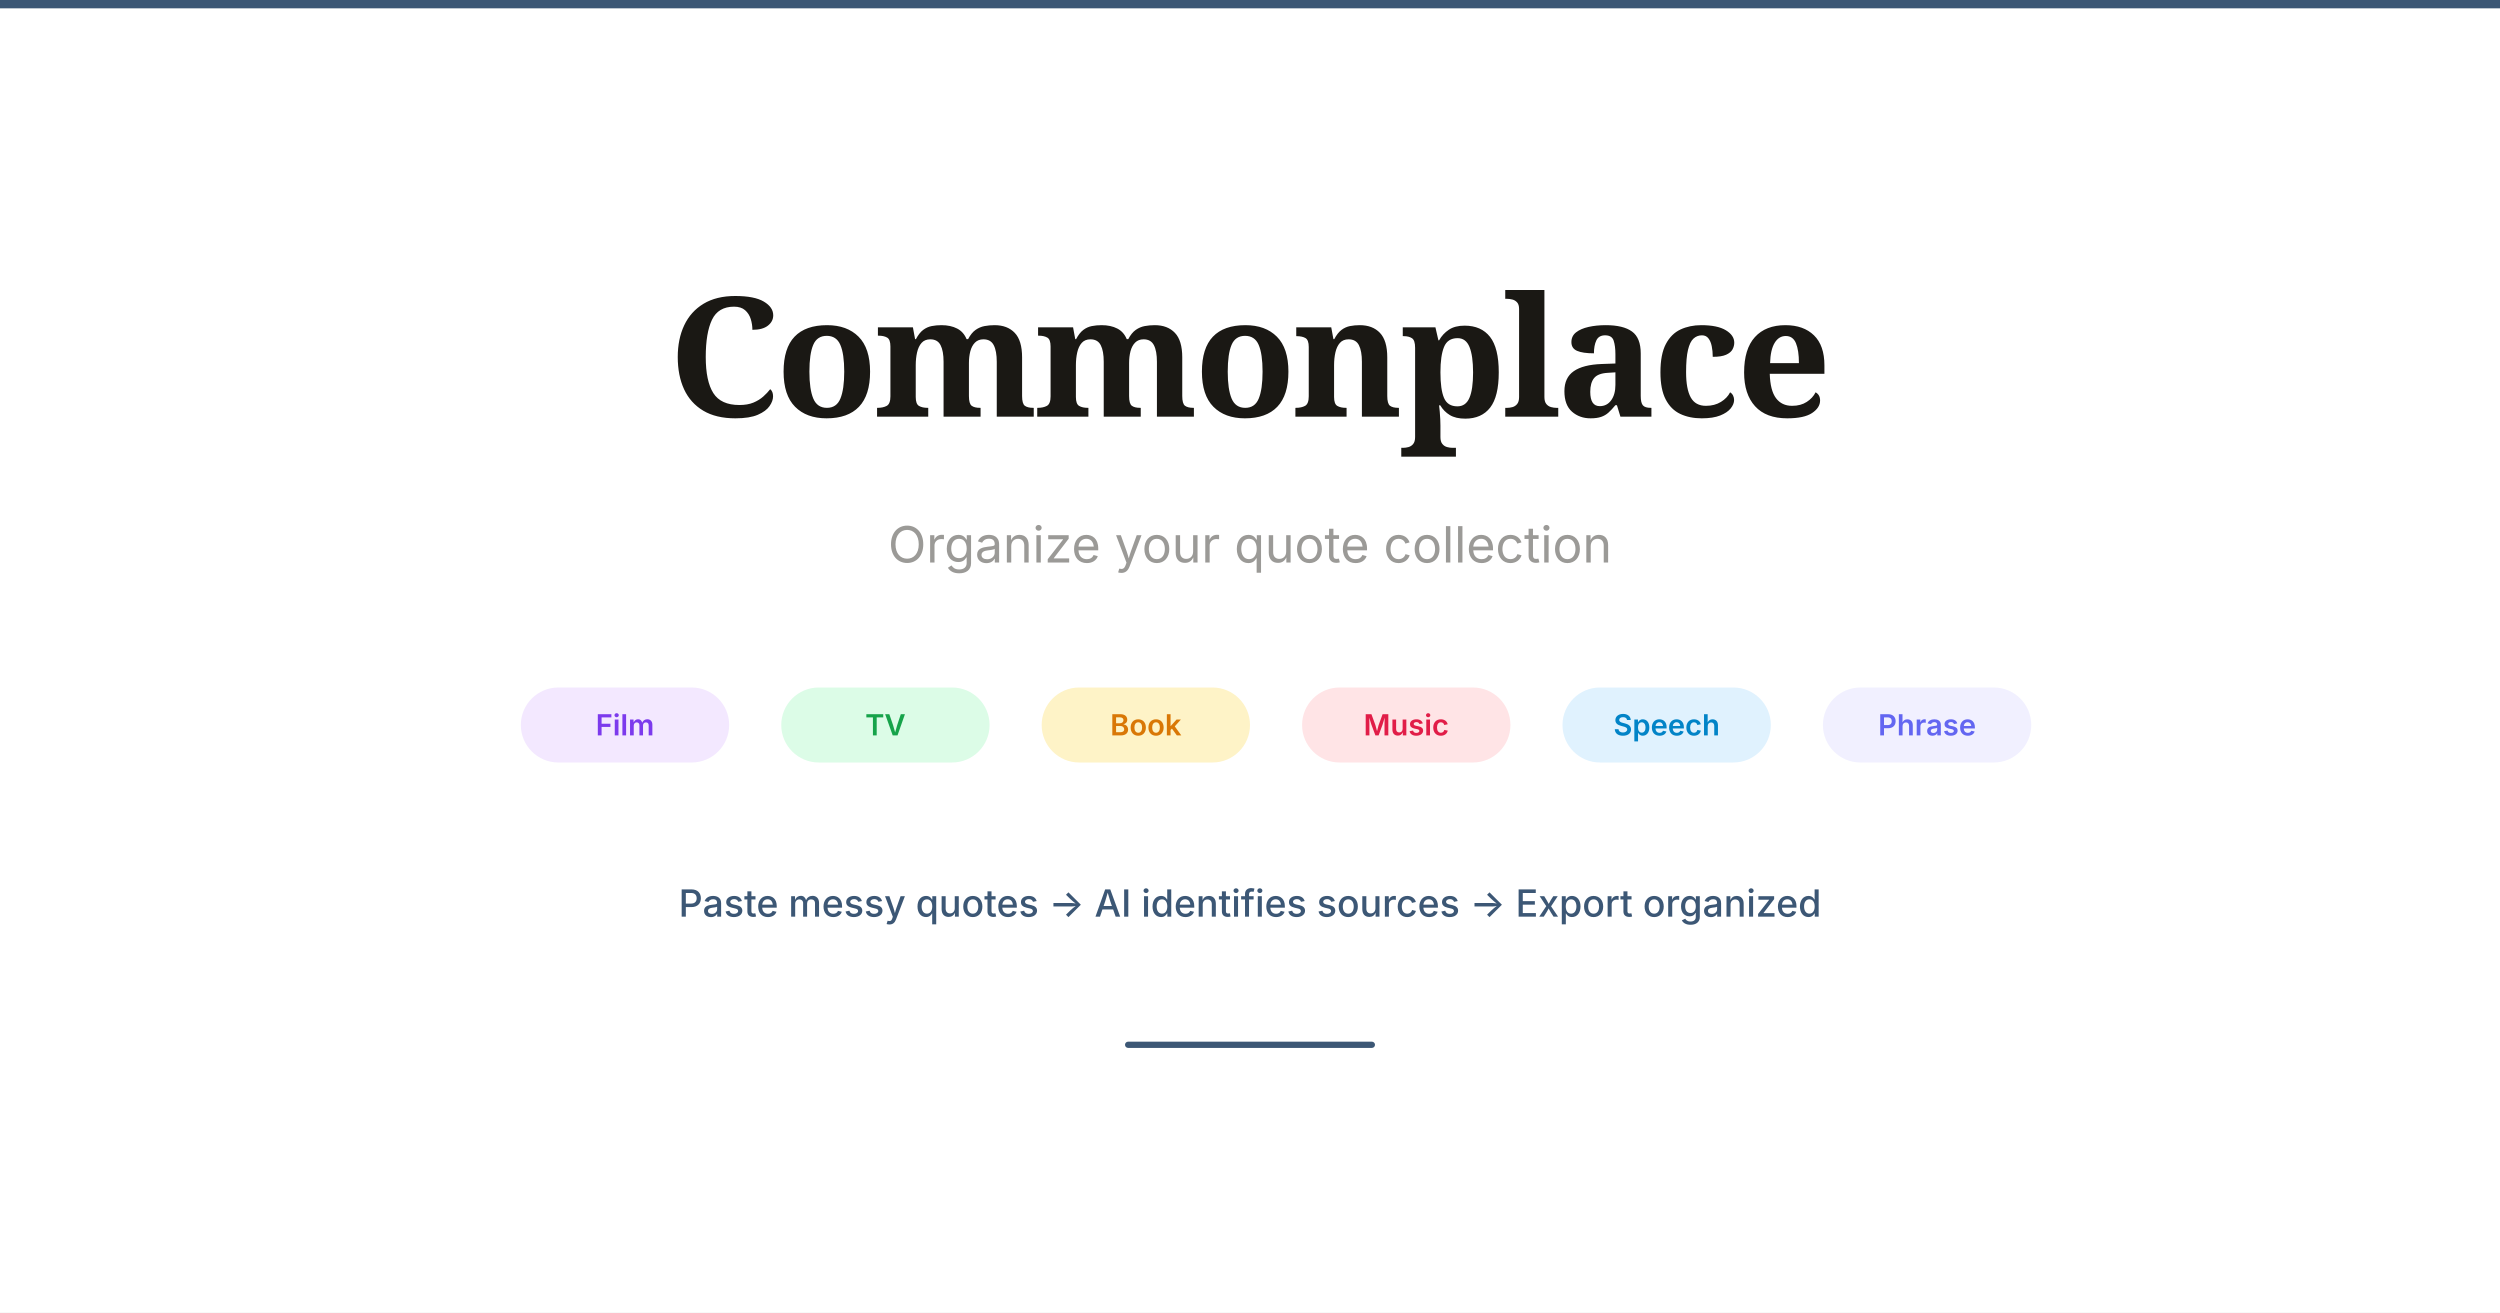
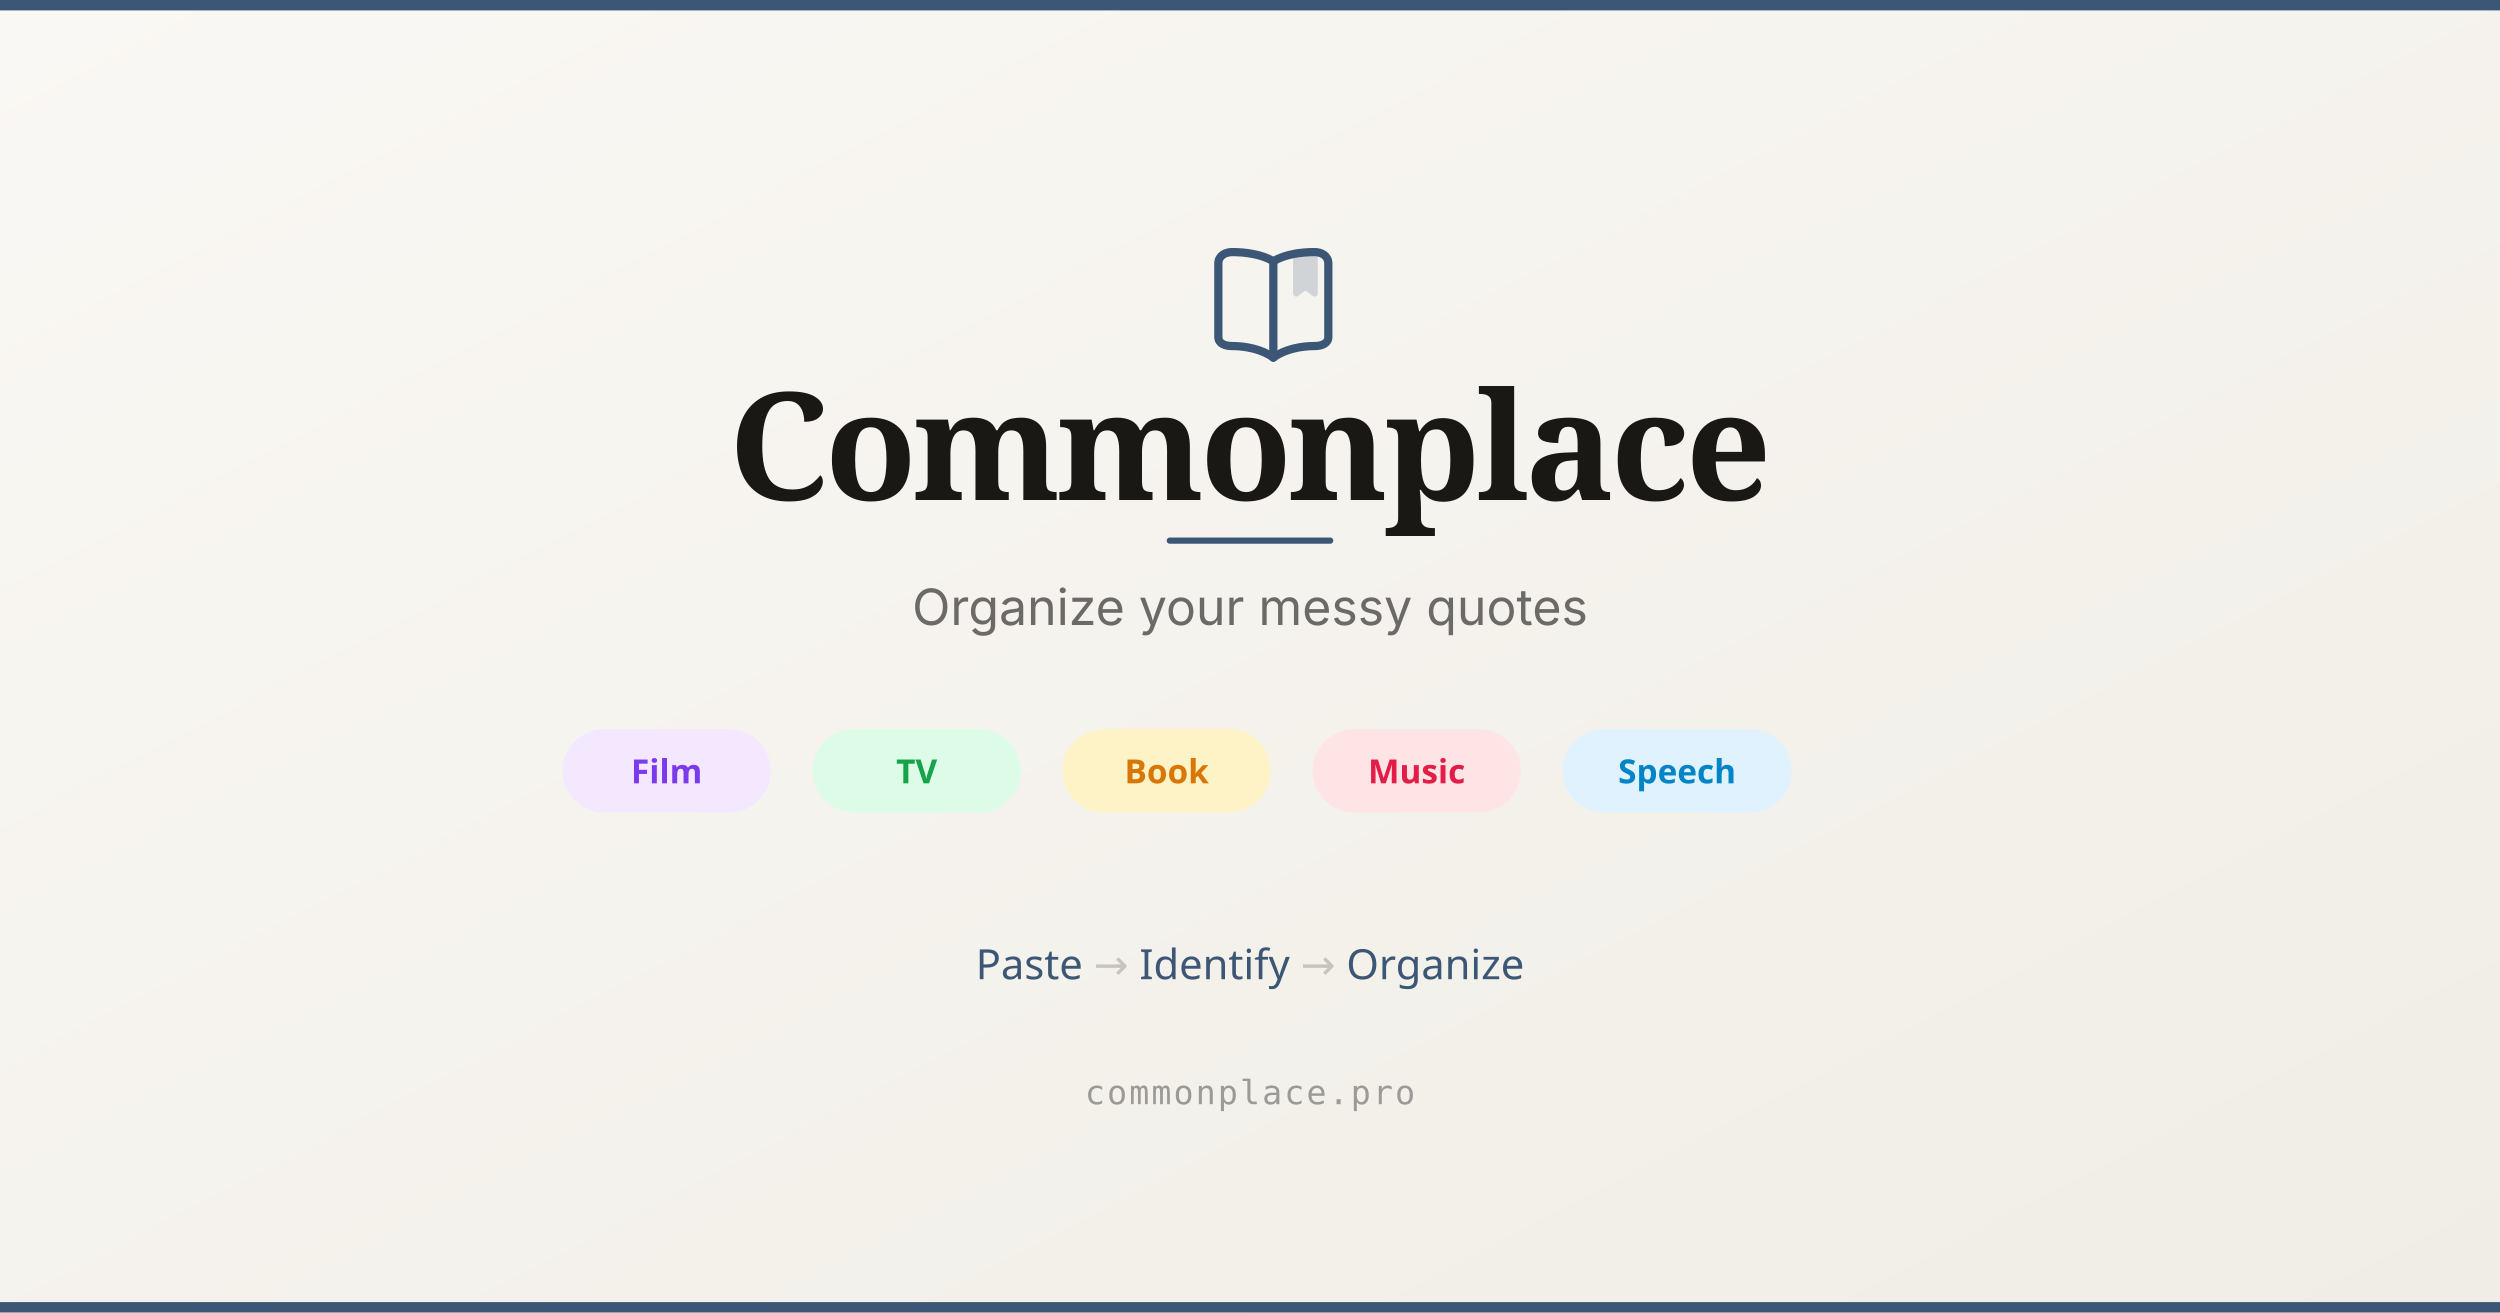
<svg xmlns="http://www.w3.org/2000/svg" width="1200" height="630" viewBox="0 0 1200 630" fill="none">
-   <rect width="1200" height="630" fill="#FFFFFF" />
-   <rect x="0" y="0" width="1200" height="4" fill="#3C5775" />
-   <text x="600" y="200" text-anchor="middle" font-family="'Playfair Display', Georgia, serif" font-size="80" font-weight="700" fill="#1A1814" letter-spacing="-2">Commonplace</text>
-   <text x="600" y="270" text-anchor="middle" font-family="Inter, -apple-system, system-ui, sans-serif" font-size="24" fill="#9B9A97">Organize your quote collection</text>
-   <rect x="250" y="330" width="100" height="36" rx="18" fill="#F3E8FF" />
-   <text x="300" y="353" text-anchor="middle" font-family="Inter, sans-serif" font-size="14" font-weight="600" fill="#7C3AED">Film</text>
-   <rect x="375" y="330" width="100" height="36" rx="18" fill="#DCFCE7" />
-   <text x="425" y="353" text-anchor="middle" font-family="Inter, sans-serif" font-size="14" font-weight="600" fill="#16A34A">TV</text>
-   <rect x="500" y="330" width="100" height="36" rx="18" fill="#FEF3C7" />
-   <text x="550" y="353" text-anchor="middle" font-family="Inter, sans-serif" font-size="14" font-weight="600" fill="#D97706">Book</text>
-   <rect x="625" y="330" width="100" height="36" rx="18" fill="#FFE4E6" />
-   <text x="675" y="353" text-anchor="middle" font-family="Inter, sans-serif" font-size="14" font-weight="600" fill="#E11D48">Music</text>
-   <rect x="750" y="330" width="100" height="36" rx="18" fill="#E0F2FE" />
-   <text x="800" y="353" text-anchor="middle" font-family="Inter, sans-serif" font-size="14" font-weight="600" fill="#0284C7">Speech</text>
-   <rect x="875" y="330" width="100" height="36" rx="18" fill="#F1F0FF" />
-   <text x="925" y="353" text-anchor="middle" font-family="Inter, sans-serif" font-size="14" font-weight="600" fill="#6366F1">Phrase</text>
-   <text x="600" y="440" text-anchor="middle" font-family="Inter, -apple-system, system-ui, sans-serif" font-size="18" fill="#3C5775" font-weight="500">Paste messy quotes → AI identifies sources → Export organized</text>
-   <rect x="540" y="500" width="120" height="3" rx="1.5" fill="#3C5775" />
+   <defs>
+     <linearGradient id="bgGrad" x1="0%" y1="0%" x2="100%" y2="100%">
+       <stop offset="0%" stop-color="#FAF8F4" />
+       <stop offset="100%" stop-color="#F0EDE6" />
+     </linearGradient>
+   </defs>
+   <rect width="1200" height="630" fill="url(#bgGrad)" />
+   <rect x="0" y="0" width="1200" height="5" fill="#3C5775" />
+   <g transform="translate(600, 160)" text-anchor="middle">
+     <g transform="translate(-24, -50) scale(2.2)">
+       <path d="M16 7C13.5 5.5 10 5 7 5C5.5 5 4 5.8 4 7.5V23.5C4 25 5.5 25.5 7 25.5C10 25.5 13.5 26.2 16 28" stroke="#3C5775" stroke-width="1.8" stroke-linecap="round" stroke-linejoin="round" fill="none" />
+       <path d="M16 7C18.5 5.5 22 5 25 5C26.5 5 28 5.8 28 7.5V23.5C28 25 26.5 25.5 25 25.5C22 25.5 18.5 26.2 16 28" stroke="#3C5775" stroke-width="1.8" stroke-linecap="round" stroke-linejoin="round" fill="none" />
+       <path d="M16 7V28" stroke="#3C5775" stroke-width="1.8" stroke-linecap="round" />
+       <path d="M21 5V14L23 12.5L25 14V5" fill="#3C5775" opacity="0.2" stroke="#3C5775" stroke-width="1.4" stroke-linecap="round" stroke-linejoin="round" />
+     </g>
+   </g>
+   <text x="600" y="240" text-anchor="middle" font-family="'Playfair Display', Georgia, serif" font-size="72" font-weight="700" fill="#1A1814" letter-spacing="-2">Commonplace</text>
+   <rect x="560" y="258" width="80" height="3" rx="1.5" fill="#3C5775" />
+   <text x="600" y="300" text-anchor="middle" font-family="'DM Sans', Inter, sans-serif" font-size="24" fill="#6B6A67">Organize your messy quotes</text>
+   <g>
+     <rect x="270" y="350" width="100" height="40" rx="20" fill="#F3E8FF" />
+     <text x="320" y="376" text-anchor="middle" font-family="'DM Sans', sans-serif" font-size="16" font-weight="600" fill="#7C3AED">Film</text>
+     <rect x="390" y="350" width="100" height="40" rx="20" fill="#DCFCE7" />
+     <text x="440" y="376" text-anchor="middle" font-family="'DM Sans', sans-serif" font-size="16" font-weight="600" fill="#16A34A">TV</text>
+     <rect x="510" y="350" width="100" height="40" rx="20" fill="#FEF3C7" />
+     <text x="560" y="376" text-anchor="middle" font-family="'DM Sans', sans-serif" font-size="16" font-weight="600" fill="#D97706">Book</text>
+     <rect x="630" y="350" width="100" height="40" rx="20" fill="#FFE4E6" />
+     <text x="680" y="376" text-anchor="middle" font-family="'DM Sans', sans-serif" font-size="16" font-weight="600" fill="#E11D48">Music</text>
+     <rect x="750" y="350" width="110" height="40" rx="20" fill="#E0F2FE" />
+     <text x="805" y="376" text-anchor="middle" font-family="'DM Sans', sans-serif" font-size="16" font-weight="600" fill="#0284C7">Speech</text>
+   </g>
+   <text font-family="'DM Sans', sans-serif" font-size="20" font-weight="500" text-anchor="middle" y="470">
+     <tspan x="600" fill="#3C5775">Paste</tspan>
+     <tspan fill="#C8C4BC">  →  </tspan>
+     <tspan fill="#3C5775">Identify</tspan>
+     <tspan fill="#C8C4BC">  →  </tspan>
+     <tspan fill="#3C5775">Organize</tspan>
+   </text>
+   <text x="600" y="530" text-anchor="middle" font-family="'DM Mono', monospace" font-size="16" fill="#9B9A97" letter-spacing="1">commonplace.pro</text>
+   <rect x="0" y="625" width="1200" height="5" fill="#3C5775" />
</svg>
